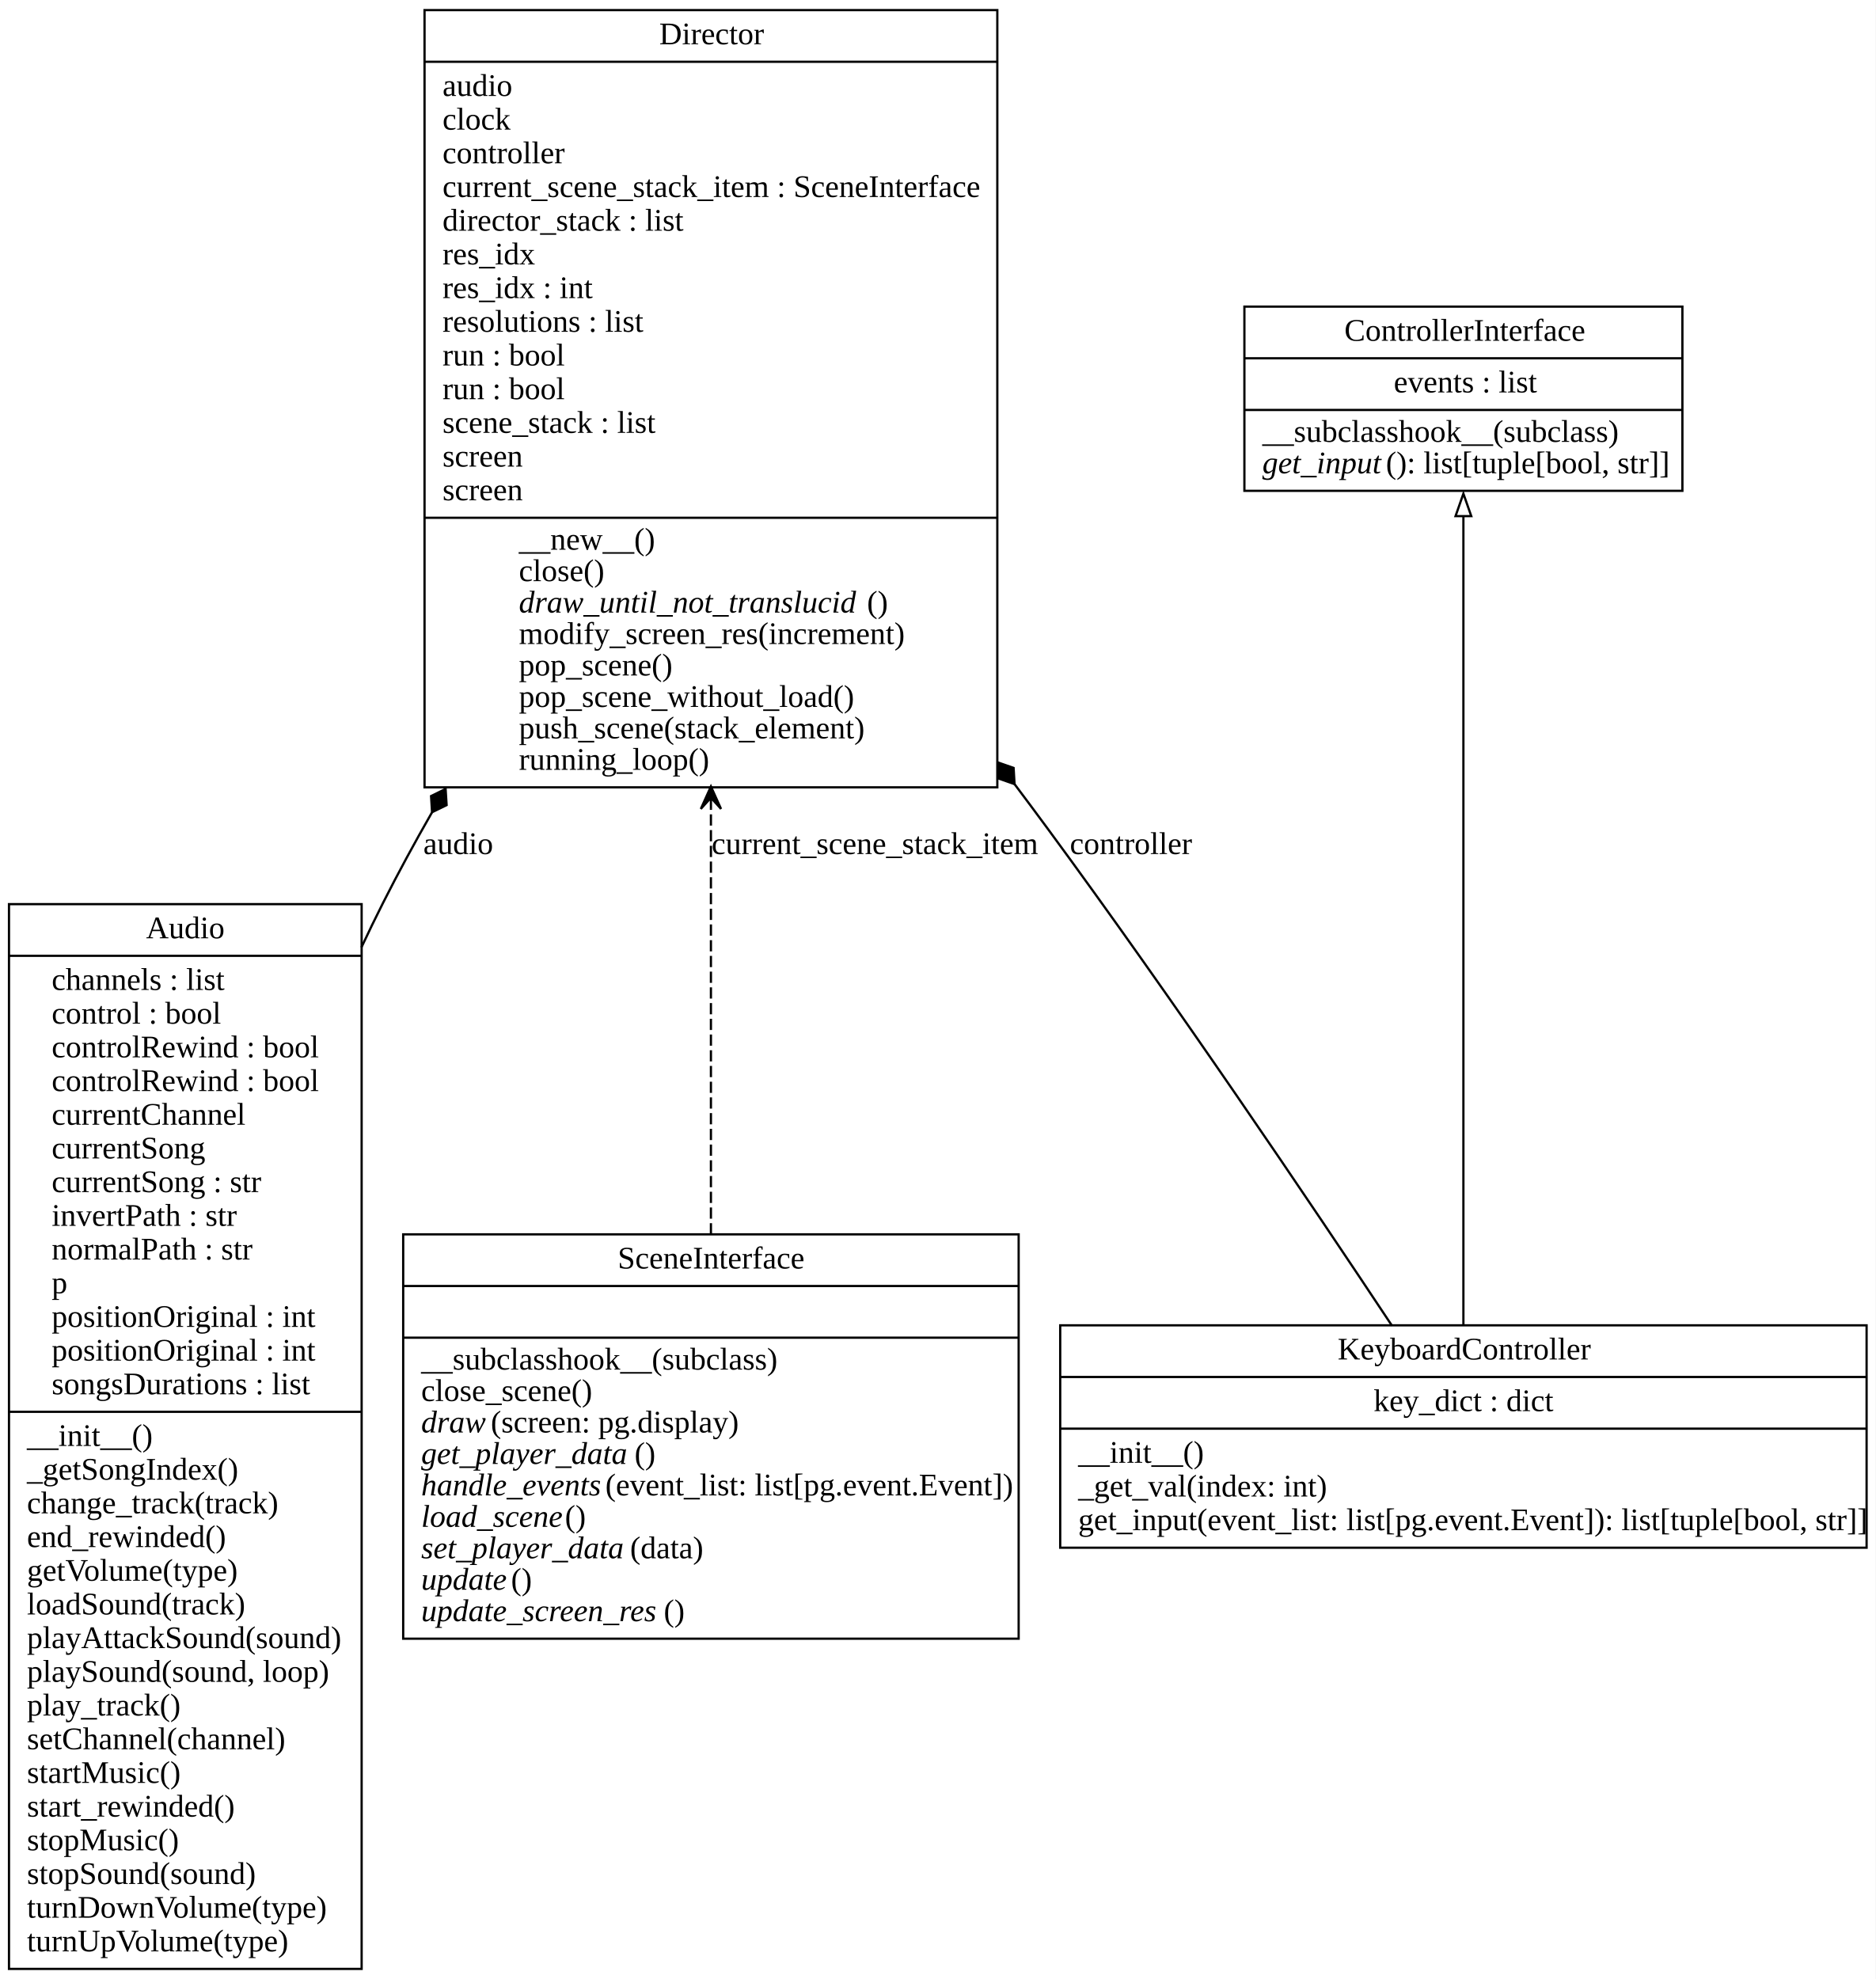
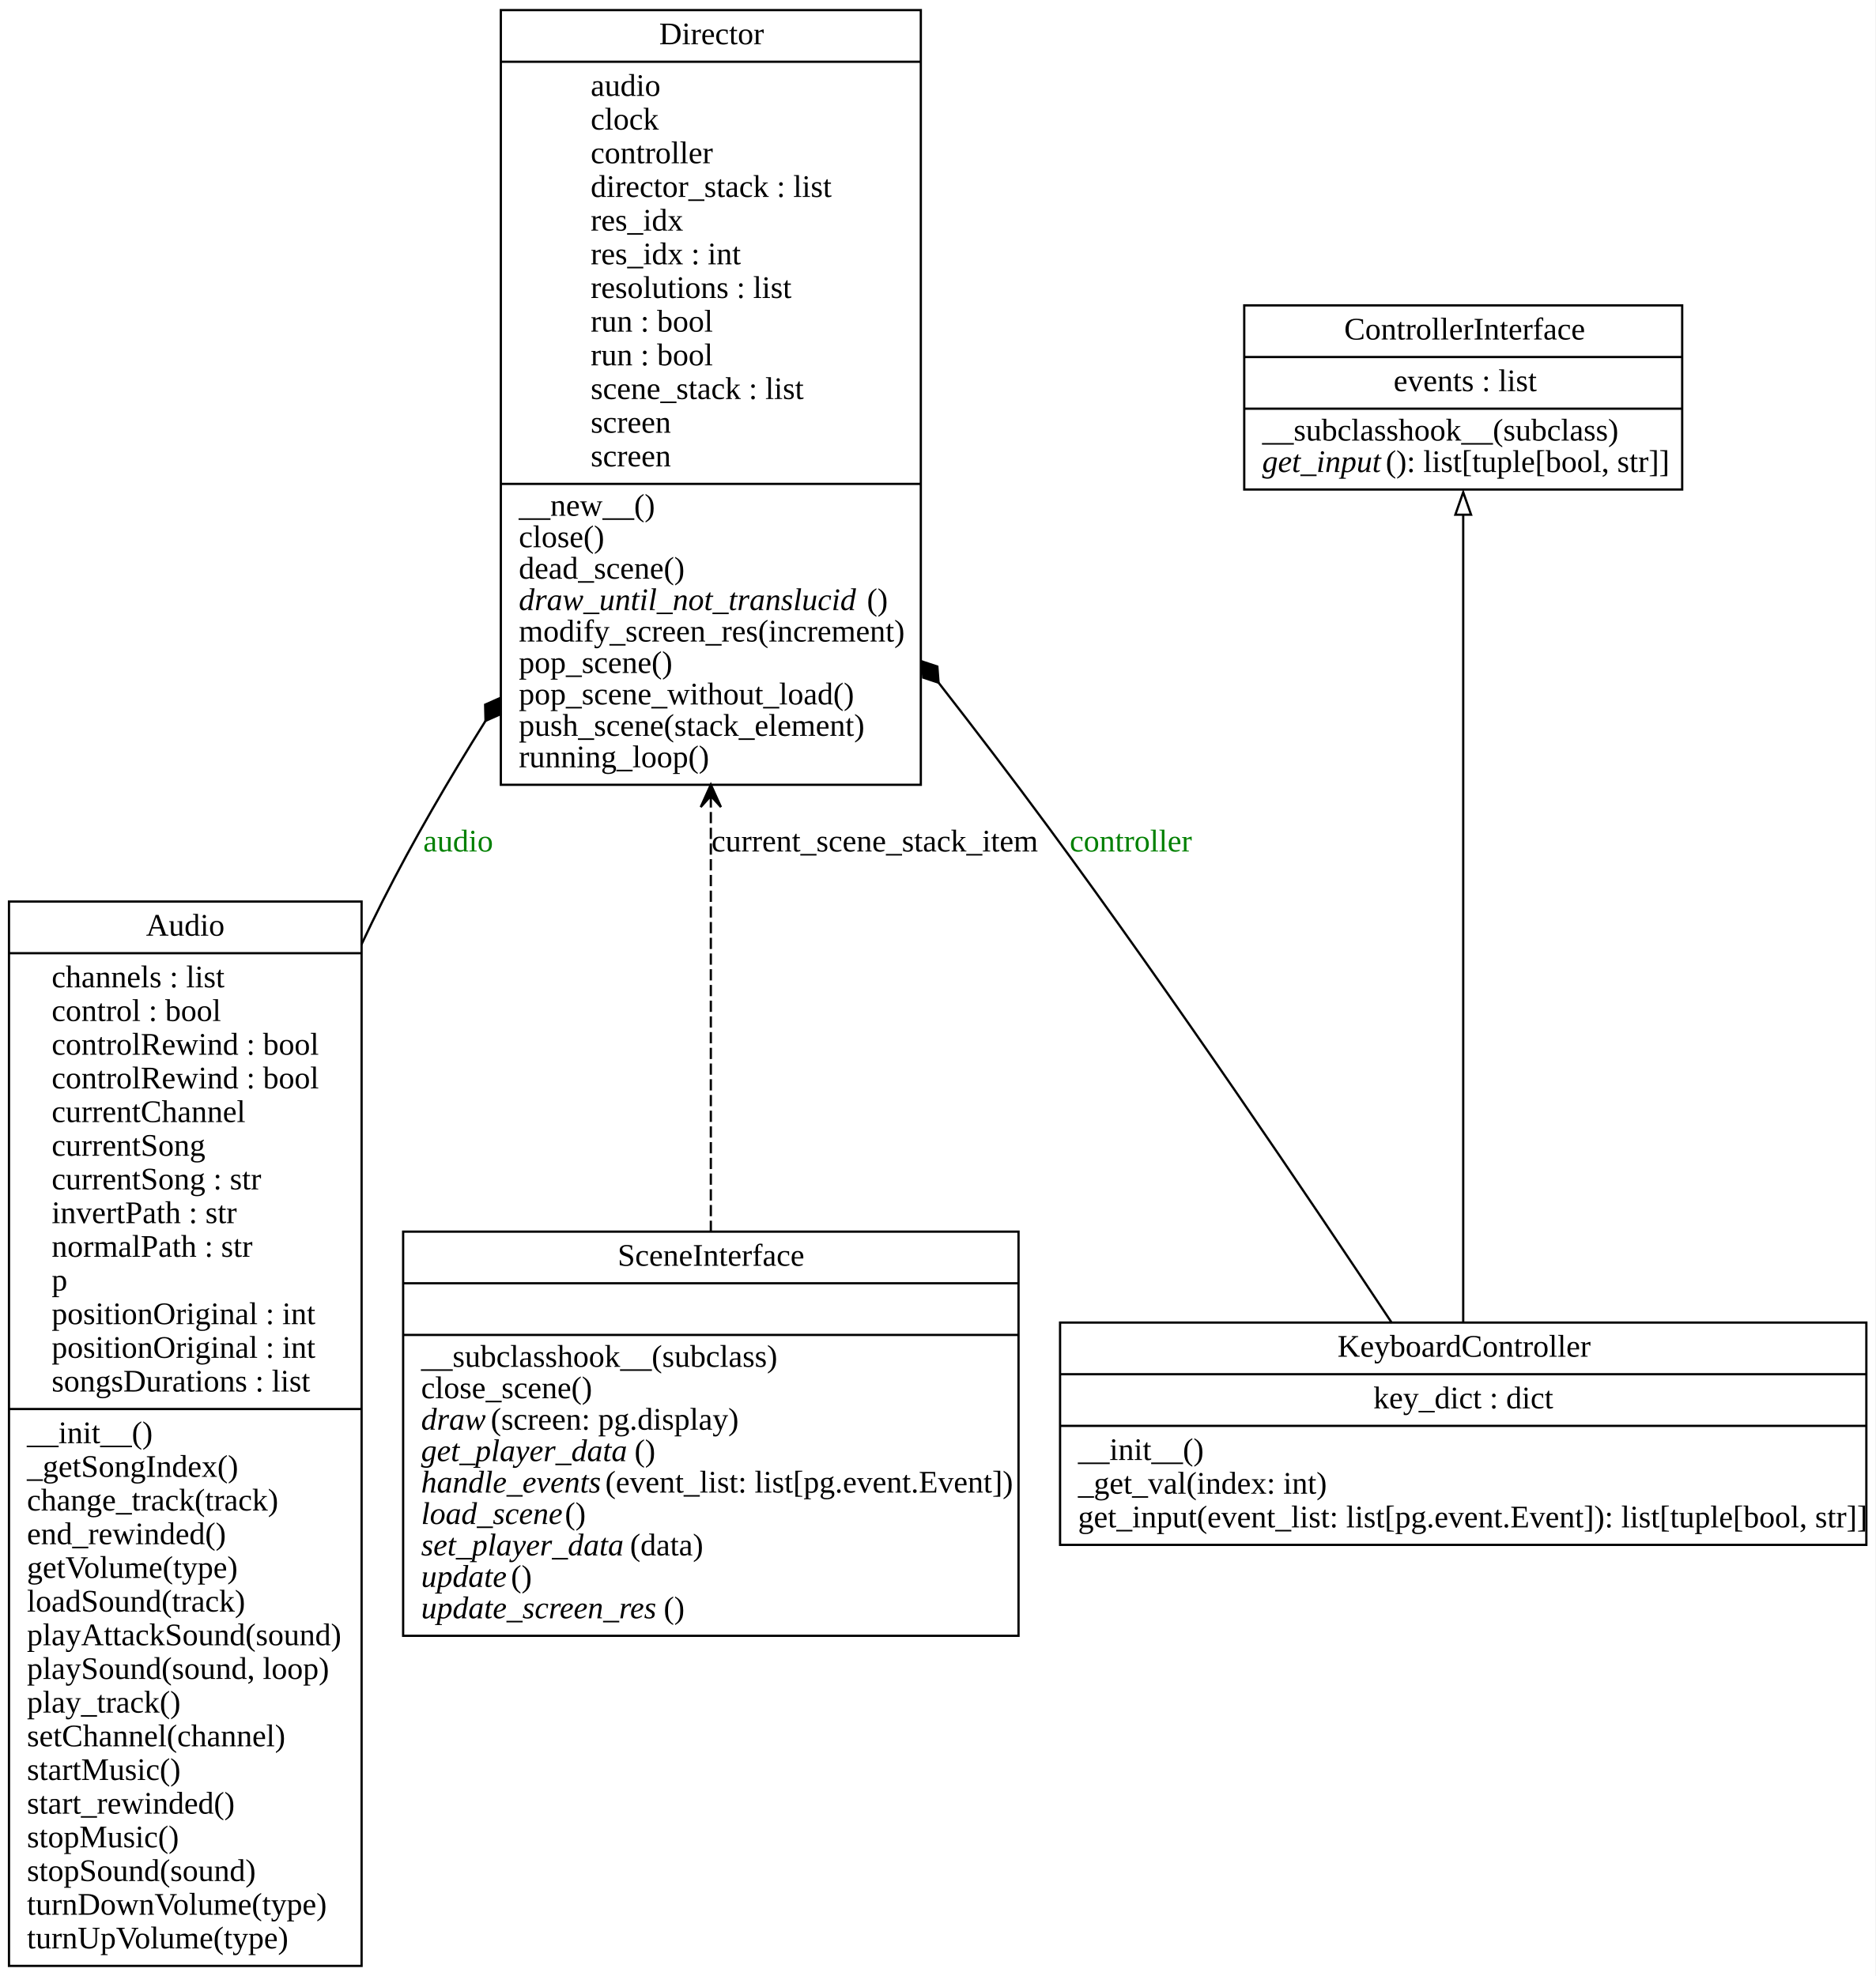
- <svg xmlns="http://www.w3.org/2000/svg" width="835pt" height="881pt" viewBox="0.00 0.00 835.00 881.00">
-   <g id="graph0" class="graph" transform="scale(1 1) rotate(0) translate(4 877)">
-     <polygon fill="white" stroke="none" points="-4,4 -4,-877 831,-877 831,4 -4,4" />
+ <svg xmlns="http://www.w3.org/2000/svg" width="835pt" height="880pt" viewBox="0.00 0.00 835.00 880.00">
+   <g id="graph0" class="graph" transform="scale(1 1) rotate(0) translate(4 876)">
+     <polygon fill="white" stroke="none" points="-4,4 -4,-876 831,-876 831,4 -4,4" />
    <g id="node1" class="node">
      <polygon fill="none" stroke="black" points="0,-0.5 0,-474.5 157,-474.5 157,-0.5 0,-0.5" />
      <text text-anchor="start" x="61" y="-459.3" font-family="Times New Roman,serif" font-size="14.00">Audio</text>
      <polyline fill="none" stroke="black" points="0,-451.5 157,-451.5" />
      <text text-anchor="start" x="19" y="-436.3" font-family="Times New Roman,serif" font-size="14.00">channels : list</text>
      <text text-anchor="start" x="19" y="-421.3" font-family="Times New Roman,serif" font-size="14.00">control : bool</text>
      <text text-anchor="start" x="19" y="-406.3" font-family="Times New Roman,serif" font-size="14.00">controlRewind : bool</text>
      <text text-anchor="start" x="19" y="-391.3" font-family="Times New Roman,serif" font-size="14.00">controlRewind : bool</text>
      <text text-anchor="start" x="19" y="-376.3" font-family="Times New Roman,serif" font-size="14.00">currentChannel</text>
      <text text-anchor="start" x="19" y="-361.3" font-family="Times New Roman,serif" font-size="14.00">currentSong</text>
      <text text-anchor="start" x="19" y="-346.3" font-family="Times New Roman,serif" font-size="14.00">currentSong : str</text>
      <text text-anchor="start" x="19" y="-331.3" font-family="Times New Roman,serif" font-size="14.00">invertPath : str</text>
      <text text-anchor="start" x="19" y="-316.3" font-family="Times New Roman,serif" font-size="14.00">normalPath : str</text>
      <text text-anchor="start" x="19" y="-301.3" font-family="Times New Roman,serif" font-size="14.00">p</text>
      <text text-anchor="start" x="19" y="-286.3" font-family="Times New Roman,serif" font-size="14.00">positionOriginal : int</text>
      <text text-anchor="start" x="19" y="-271.3" font-family="Times New Roman,serif" font-size="14.00">positionOriginal : int</text>
      <text text-anchor="start" x="19" y="-256.3" font-family="Times New Roman,serif" font-size="14.00">songsDurations : list</text>
      <polyline fill="none" stroke="black" points="0,-248.5 157,-248.5" />
      <text text-anchor="start" x="8" y="-233.3" font-family="Times New Roman,serif" font-size="14.00">__init__()</text>
      <text text-anchor="start" x="8" y="-218.3" font-family="Times New Roman,serif" font-size="14.00">_getSongIndex()</text>
      <text text-anchor="start" x="8" y="-203.3" font-family="Times New Roman,serif" font-size="14.00">change_track(track)</text>
      <text text-anchor="start" x="8" y="-188.3" font-family="Times New Roman,serif" font-size="14.00">end_rewinded()</text>
      <text text-anchor="start" x="8" y="-173.3" font-family="Times New Roman,serif" font-size="14.00">getVolume(type)</text>
      <text text-anchor="start" x="8" y="-158.3" font-family="Times New Roman,serif" font-size="14.00">loadSound(track)</text>
      <text text-anchor="start" x="8" y="-143.3" font-family="Times New Roman,serif" font-size="14.00">playAttackSound(sound)</text>
      <text text-anchor="start" x="8" y="-128.3" font-family="Times New Roman,serif" font-size="14.00">playSound(sound, loop)</text>
      <text text-anchor="start" x="8" y="-113.3" font-family="Times New Roman,serif" font-size="14.00">play_track()</text>
      <text text-anchor="start" x="8" y="-98.3" font-family="Times New Roman,serif" font-size="14.00">setChannel(channel)</text>
      <text text-anchor="start" x="8" y="-83.3" font-family="Times New Roman,serif" font-size="14.00">startMusic()</text>
      <text text-anchor="start" x="8" y="-68.3" font-family="Times New Roman,serif" font-size="14.00">start_rewinded()</text>
      <text text-anchor="start" x="8" y="-53.3" font-family="Times New Roman,serif" font-size="14.00">stopMusic()</text>
      <text text-anchor="start" x="8" y="-38.3" font-family="Times New Roman,serif" font-size="14.00">stopSound(sound)</text>
      <text text-anchor="start" x="8" y="-23.3" font-family="Times New Roman,serif" font-size="14.00">turnDownVolume(type)</text>
      <text text-anchor="start" x="8" y="-8.3" font-family="Times New Roman,serif" font-size="14.00">turnUpVolume(type)</text>
    </g>
    <g id="node3" class="node">
-       <polygon fill="none" stroke="black" points="185,-526.5 185,-872.5 440,-872.5 440,-526.5 185,-526.5" />
-       <text text-anchor="start" x="289.5" y="-857.3" font-family="Times New Roman,serif" font-size="14.00">Director</text>
-       <polyline fill="none" stroke="black" points="185,-849.5 440,-849.5" />
-       <text text-anchor="start" x="193" y="-834.3" font-family="Times New Roman,serif" font-size="14.00">audio</text>
-       <text text-anchor="start" x="193" y="-819.3" font-family="Times New Roman,serif" font-size="14.00">clock</text>
-       <text text-anchor="start" x="193" y="-804.3" font-family="Times New Roman,serif" font-size="14.00">controller</text>
-       <text text-anchor="start" x="193" y="-789.3" font-family="Times New Roman,serif" font-size="14.00">current_scene_stack_item : SceneInterface</text>
-       <text text-anchor="start" x="193" y="-774.3" font-family="Times New Roman,serif" font-size="14.00">director_stack : list</text>
-       <text text-anchor="start" x="193" y="-759.3" font-family="Times New Roman,serif" font-size="14.00">res_idx</text>
-       <text text-anchor="start" x="193" y="-744.3" font-family="Times New Roman,serif" font-size="14.00">res_idx : int</text>
-       <text text-anchor="start" x="193" y="-729.3" font-family="Times New Roman,serif" font-size="14.00">resolutions : list</text>
-       <text text-anchor="start" x="193" y="-714.3" font-family="Times New Roman,serif" font-size="14.00">run : bool</text>
-       <text text-anchor="start" x="193" y="-699.3" font-family="Times New Roman,serif" font-size="14.00">run : bool</text>
-       <text text-anchor="start" x="193" y="-684.3" font-family="Times New Roman,serif" font-size="14.00">scene_stack : list</text>
-       <text text-anchor="start" x="193" y="-669.3" font-family="Times New Roman,serif" font-size="14.00">screen</text>
-       <text text-anchor="start" x="193" y="-654.3" font-family="Times New Roman,serif" font-size="14.00">screen</text>
-       <polyline fill="none" stroke="black" points="185,-646.5 440,-646.5" />
-       <text text-anchor="start" x="227" y="-632.3" font-family="Times New Roman,serif" font-size="14.00">__new__()</text>
-       <text text-anchor="start" x="227" y="-618.3" font-family="Times New Roman,serif" font-size="14.00">close()</text>
+       <polygon fill="none" stroke="black" points="219,-526.5 219,-871.5 406,-871.5 406,-526.5 219,-526.5" />
+       <text text-anchor="start" x="289.5" y="-856.3" font-family="Times New Roman,serif" font-size="14.00">Director</text>
+       <polyline fill="none" stroke="black" points="219,-848.5 406,-848.5" />
+       <text text-anchor="start" x="259" y="-833.3" font-family="Times New Roman,serif" font-size="14.00">audio</text>
+       <text text-anchor="start" x="259" y="-818.3" font-family="Times New Roman,serif" font-size="14.00">clock</text>
+       <text text-anchor="start" x="259" y="-803.3" font-family="Times New Roman,serif" font-size="14.00">controller</text>
+       <text text-anchor="start" x="259" y="-788.3" font-family="Times New Roman,serif" font-size="14.00">director_stack : list</text>
+       <text text-anchor="start" x="259" y="-773.3" font-family="Times New Roman,serif" font-size="14.00">res_idx</text>
+       <text text-anchor="start" x="259" y="-758.3" font-family="Times New Roman,serif" font-size="14.00">res_idx : int</text>
+       <text text-anchor="start" x="259" y="-743.3" font-family="Times New Roman,serif" font-size="14.00">resolutions : list</text>
+       <text text-anchor="start" x="259" y="-728.3" font-family="Times New Roman,serif" font-size="14.00">run : bool</text>
+       <text text-anchor="start" x="259" y="-713.3" font-family="Times New Roman,serif" font-size="14.00">run : bool</text>
+       <text text-anchor="start" x="259" y="-698.3" font-family="Times New Roman,serif" font-size="14.00">scene_stack : list</text>
+       <text text-anchor="start" x="259" y="-683.3" font-family="Times New Roman,serif" font-size="14.00">screen</text>
+       <text text-anchor="start" x="259" y="-668.3" font-family="Times New Roman,serif" font-size="14.00">screen</text>
+       <polyline fill="none" stroke="black" points="219,-660.5 406,-660.5" />
+       <text text-anchor="start" x="227" y="-646.3" font-family="Times New Roman,serif" font-size="14.00">__new__()</text>
+       <text text-anchor="start" x="227" y="-632.3" font-family="Times New Roman,serif" font-size="14.00">close()</text>
+       <text text-anchor="start" x="227" y="-618.3" font-family="Times New Roman,serif" font-size="14.00">dead_scene()</text>
      <text text-anchor="start" x="227" y="-604.3" font-family="Times New Roman,serif" font-style="italic" font-size="14.00">draw_until_not_translucid</text>
      <text text-anchor="start" x="382" y="-604.3" font-family="Times New Roman,serif" font-size="14.00">()</text>
      <text text-anchor="start" x="227" y="-590.3" font-family="Times New Roman,serif" font-size="14.00">modify_screen_res(increment)</text>
      <text text-anchor="start" x="227" y="-576.3" font-family="Times New Roman,serif" font-size="14.00">pop_scene()</text>
      <text text-anchor="start" x="227" y="-562.3" font-family="Times New Roman,serif" font-size="14.00">pop_scene_without_load()</text>
      <text text-anchor="start" x="227" y="-548.3" font-family="Times New Roman,serif" font-size="14.00">push_scene(stack_element)</text>
      <text text-anchor="start" x="227" y="-534.3" font-family="Times New Roman,serif" font-size="14.00">running_loop()</text>
    </g>
    <g id="edge2" class="edge">
-       <path fill="none" stroke="black" d="M156.9,-455.24C160.04,-461.94 163.24,-468.55 166.5,-475 173.23,-488.33 180.58,-501.85 188.29,-515.3" />
-       <polygon fill="black" stroke="black" points="188.35,-515.42 194.83,-518.59 194.38,-525.79 187.91,-522.61 188.35,-515.42" />
-       <text text-anchor="middle" x="200" y="-496.8" font-family="Times New Roman,serif" font-size="14.00">audio</text>
+       <path fill="none" stroke="black" d="M156.89,-455.24C160.03,-461.95 163.24,-468.55 166.5,-475 179.98,-501.68 195.96,-529.09 212.31,-555.17" />
+       <polygon fill="black" stroke="black" points="212.18,-554.97 218.77,-557.9 218.6,-565.11 212.01,-562.18 212.18,-554.97" />
+       <text text-anchor="middle" x="200" y="-496.8" font-family="Times New Roman,serif" font-size="14.00" fill="green">audio</text>
    </g>
    <g id="node2" class="node">
-       <polygon fill="none" stroke="black" points="550,-658.5 550,-740.5 745,-740.5 745,-658.5 550,-658.5" />
-       <text text-anchor="start" x="594.5" y="-725.3" font-family="Times New Roman,serif" font-size="14.00">ControllerInterface</text>
-       <polyline fill="none" stroke="black" points="550,-717.5 745,-717.5" />
-       <text text-anchor="start" x="616.5" y="-702.3" font-family="Times New Roman,serif" font-size="14.00">events : list</text>
-       <polyline fill="none" stroke="black" points="550,-694.5 745,-694.5" />
-       <text text-anchor="start" x="558" y="-680.3" font-family="Times New Roman,serif" font-size="14.00">__subclasshook__(subclass)</text>
-       <text text-anchor="start" x="558" y="-666.3" font-family="Times New Roman,serif" font-style="italic" font-size="14.00">get_input</text>
-       <text text-anchor="start" x="613" y="-666.3" font-family="Times New Roman,serif" font-size="14.00">(): list[tuple[bool, str]]</text>
+       <polygon fill="none" stroke="black" points="550,-658 550,-740 745,-740 745,-658 550,-658" />
+       <text text-anchor="start" x="594.5" y="-724.8" font-family="Times New Roman,serif" font-size="14.00">ControllerInterface</text>
+       <polyline fill="none" stroke="black" points="550,-717 745,-717" />
+       <text text-anchor="start" x="616.5" y="-701.8" font-family="Times New Roman,serif" font-size="14.00">events : list</text>
+       <polyline fill="none" stroke="black" points="550,-694 745,-694" />
+       <text text-anchor="start" x="558" y="-679.8" font-family="Times New Roman,serif" font-size="14.00">__subclasshook__(subclass)</text>
+       <text text-anchor="start" x="558" y="-665.8" font-family="Times New Roman,serif" font-style="italic" font-size="14.00">get_input</text>
+       <text text-anchor="start" x="613" y="-665.8" font-family="Times New Roman,serif" font-size="14.00">(): list[tuple[bool, str]]</text>
    </g>
    <g id="node4" class="node">
      <polygon fill="none" stroke="black" points="468,-188 468,-287 827,-287 827,-188 468,-188" />
      <text text-anchor="start" x="591.5" y="-271.8" font-family="Times New Roman,serif" font-size="14.00">KeyboardController</text>
      <polyline fill="none" stroke="black" points="468,-264 827,-264" />
      <text text-anchor="start" x="607.5" y="-248.8" font-family="Times New Roman,serif" font-size="14.00">key_dict : dict</text>
      <polyline fill="none" stroke="black" points="468,-241 827,-241" />
      <text text-anchor="start" x="476" y="-225.8" font-family="Times New Roman,serif" font-size="14.00">__init__()</text>
      <text text-anchor="start" x="476" y="-210.8" font-family="Times New Roman,serif" font-size="14.00">_get_val(index: int)</text>
      <text text-anchor="start" x="476" y="-195.8" font-family="Times New Roman,serif" font-size="14.00">get_input(event_list: list[pg.event.Event]): list[tuple[bool, str]]</text>
    </g>
    <g id="edge1" class="edge">
-       <path fill="none" stroke="black" d="M647.5,-286.86C647.5,-374.28 647.5,-557.82 647.5,-647.29" />
-       <polygon fill="none" stroke="black" points="644,-647.24 647.5,-657.24 651,-647.24 644,-647.24" />
+       <path fill="none" stroke="black" d="M647.5,-286.81C647.5,-374.13 647.5,-557.47 647.5,-646.84" />
+       <polygon fill="none" stroke="black" points="644,-646.78 647.5,-656.78 651,-646.78 644,-646.78" />
    </g>
    <g id="edge3" class="edge">
-       <path fill="none" stroke="black" d="M615.68,-286.87C579.54,-341.33 518.33,-432.12 462.5,-508 457.6,-514.66 452.56,-521.43 447.45,-528.23" />
-       <polygon fill="black" stroke="black" points="447.67,-527.94 447.25,-535.14 440.44,-537.52 440.86,-530.32 447.67,-527.94" />
-       <text text-anchor="middle" x="499.5" y="-496.8" font-family="Times New Roman,serif" font-size="14.00">controller</text>
+       <path fill="none" stroke="black" d="M615.7,-286.88C579.58,-341.35 518.38,-432.15 462.5,-508 447.06,-528.96 430.31,-550.9 413.79,-572.12" />
+       <polygon fill="black" stroke="black" points="413.9,-571.97 413.36,-579.16 406.52,-581.43 407.06,-574.24 413.9,-571.97" />
+       <text text-anchor="middle" x="499.5" y="-496.8" font-family="Times New Roman,serif" font-size="14.00" fill="green">controller</text>
    </g>
    <g id="node5" class="node">
      <polygon fill="none" stroke="black" points="175.5,-147.5 175.5,-327.5 449.5,-327.5 449.5,-147.5 175.5,-147.5" />
      <text text-anchor="start" x="271" y="-312.3" font-family="Times New Roman,serif" font-size="14.00">SceneInterface</text>
      <polyline fill="none" stroke="black" points="175.5,-304.5 449.5,-304.5" />
      <polyline fill="none" stroke="black" points="175.5,-281.5 449.5,-281.5" />
      <text text-anchor="start" x="183.5" y="-267.3" font-family="Times New Roman,serif" font-size="14.00">__subclasshook__(subclass)</text>
      <text text-anchor="start" x="183.5" y="-253.3" font-family="Times New Roman,serif" font-size="14.00">close_scene()</text>
      <text text-anchor="start" x="183.5" y="-239.3" font-family="Times New Roman,serif" font-style="italic" font-size="14.00">draw</text>
      <text text-anchor="start" x="214.5" y="-239.3" font-family="Times New Roman,serif" font-size="14.00">(screen: pg.display)</text>
      <text text-anchor="start" x="183.5" y="-225.3" font-family="Times New Roman,serif" font-style="italic" font-size="14.00">get_player_data</text>
      <text text-anchor="start" x="278.5" y="-225.3" font-family="Times New Roman,serif" font-size="14.00">()</text>
      <text text-anchor="start" x="183.5" y="-211.3" font-family="Times New Roman,serif" font-style="italic" font-size="14.00">handle_events</text>
      <text text-anchor="start" x="265.5" y="-211.3" font-family="Times New Roman,serif" font-size="14.00">(event_list: list[pg.event.Event])</text>
      <text text-anchor="start" x="183.5" y="-197.3" font-family="Times New Roman,serif" font-style="italic" font-size="14.00">load_scene</text>
      <text text-anchor="start" x="247.5" y="-197.3" font-family="Times New Roman,serif" font-size="14.00">()</text>
      <text text-anchor="start" x="183.5" y="-183.3" font-family="Times New Roman,serif" font-style="italic" font-size="14.00">set_player_data</text>
      <text text-anchor="start" x="276.5" y="-183.3" font-family="Times New Roman,serif" font-size="14.00">(data)</text>
      <text text-anchor="start" x="183.5" y="-169.3" font-family="Times New Roman,serif" font-style="italic" font-size="14.00">update</text>
      <text text-anchor="start" x="223.5" y="-169.3" font-family="Times New Roman,serif" font-size="14.00">()</text>
      <text text-anchor="start" x="183.5" y="-155.3" font-family="Times New Roman,serif" font-style="italic" font-size="14.00">update_screen_res</text>
      <text text-anchor="start" x="291.5" y="-155.3" font-family="Times New Roman,serif" font-size="14.00">()</text>
    </g>
    <g id="edge4" class="edge">
-       <path fill="none" stroke="black" stroke-dasharray="5,2" d="M312.5,-327.47C312.5,-381.25 312.5,-451.79 312.5,-516.91" />
-       <polygon fill="black" stroke="black" points="312.5,-526.89 308,-516.89 312.5,-521.89 312.5,-516.89 312.5,-516.89 312.5,-516.89 312.5,-521.89 317,-516.89 312.5,-526.89 312.5,-526.89" />
+       <path fill="none" stroke="black" stroke-dasharray="5,2" d="M312.5,-327.37C312.5,-381.09 312.5,-451.56 312.5,-516.61" />
+       <polygon fill="black" stroke="black" points="312.5,-526.58 308,-516.58 312.5,-521.58 312.5,-516.58 312.5,-516.58 312.5,-516.58 312.5,-521.58 317,-516.58 312.5,-526.58 312.5,-526.58" />
      <text text-anchor="middle" x="385.5" y="-496.8" font-family="Times New Roman,serif" font-size="14.00">current_scene_stack_item</text>
    </g>
  </g>
</svg>
